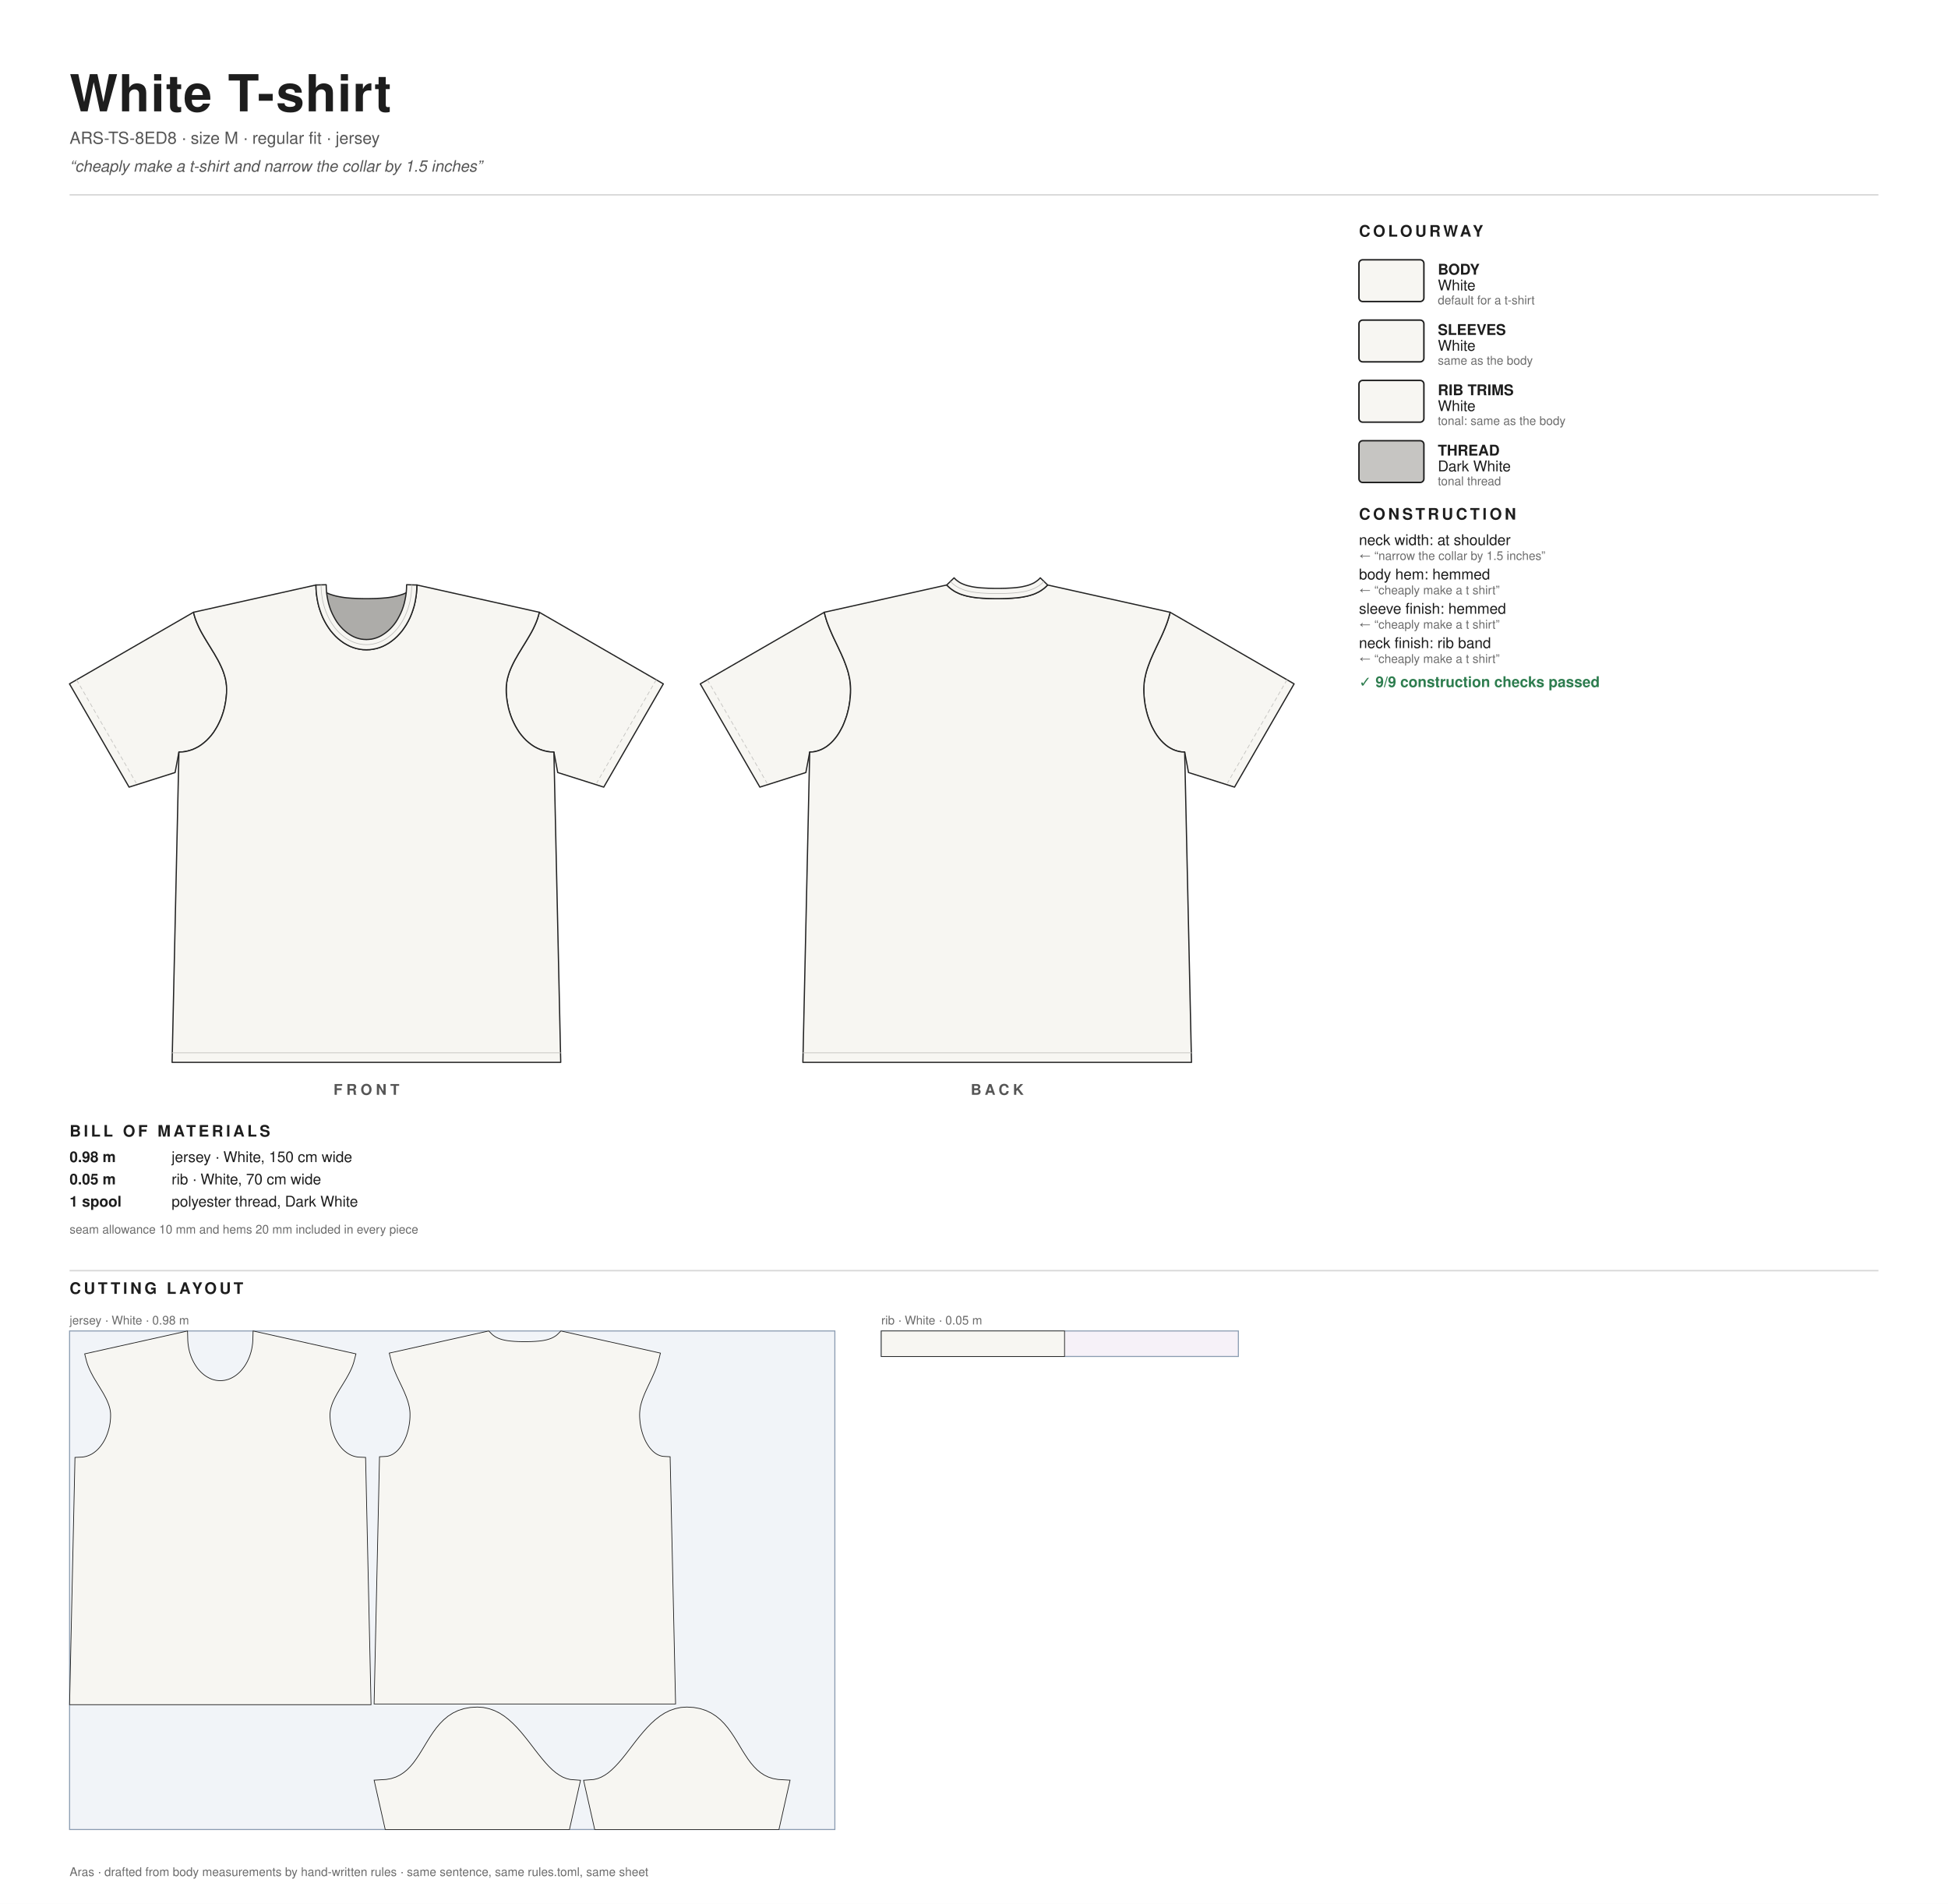
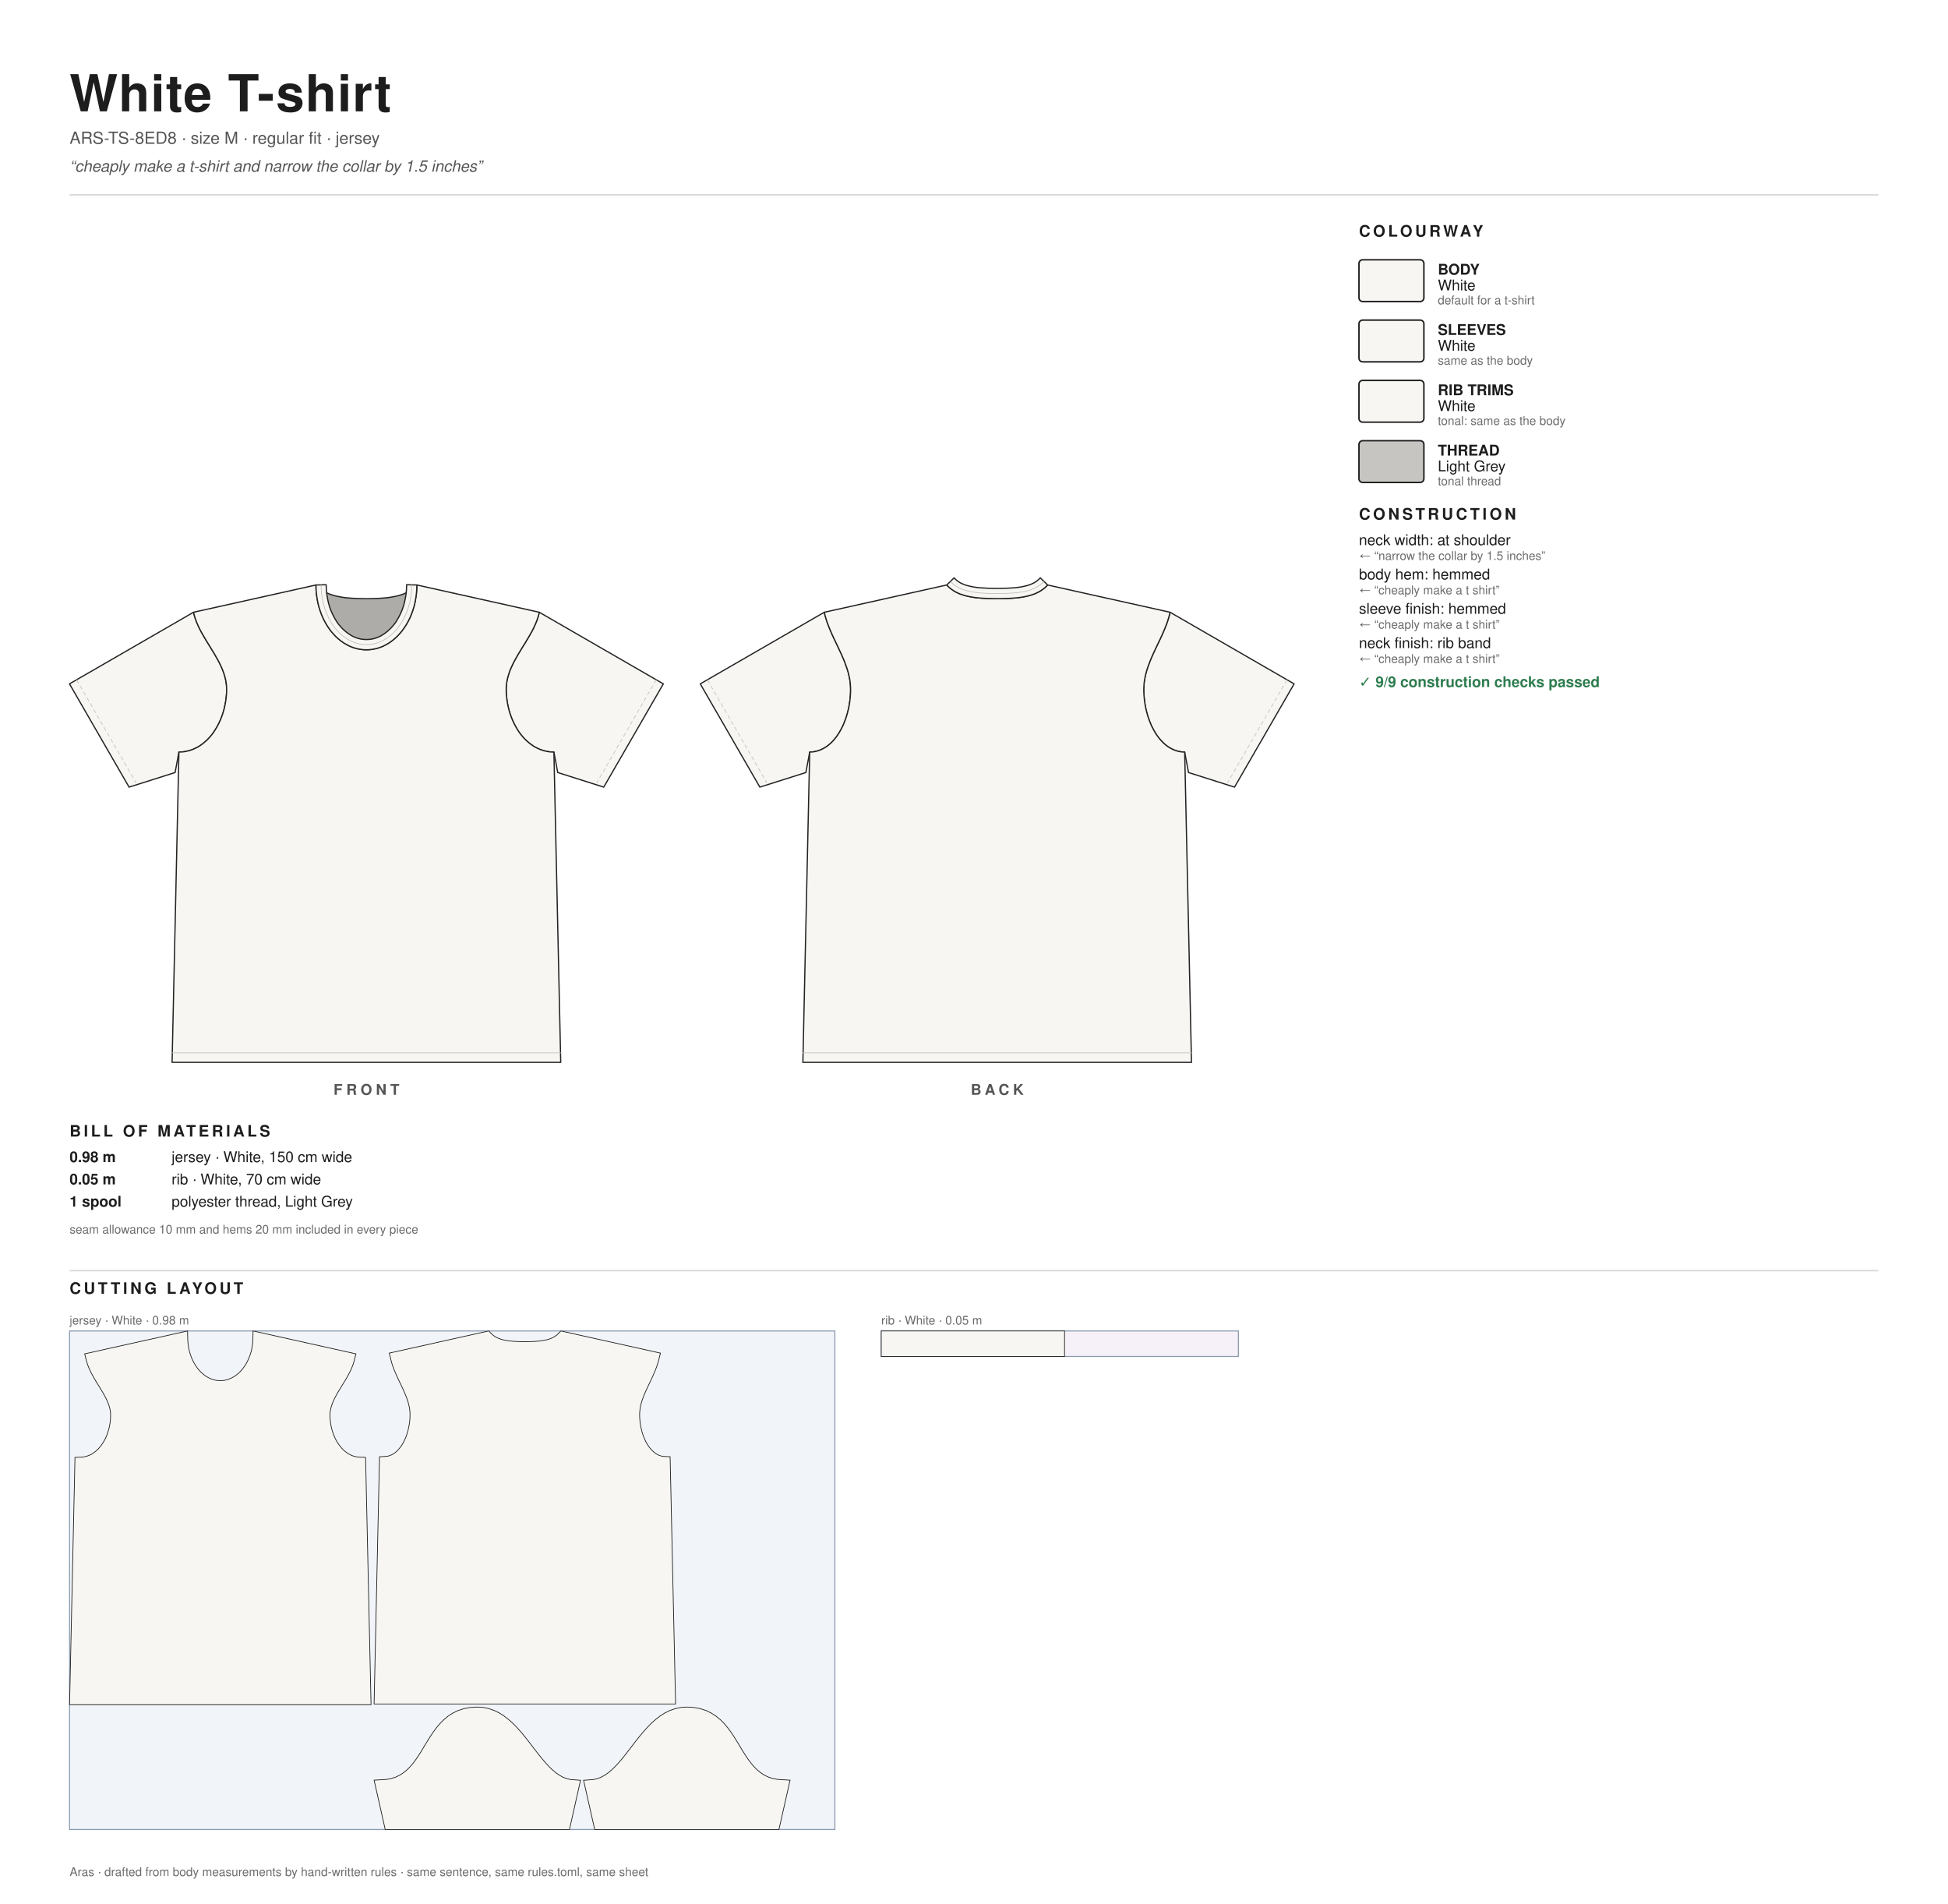
<svg xmlns="http://www.w3.org/2000/svg" width="420.0mm" height="410.4mm" viewBox="0 0 420.0 410.4">
  <style>
  text { font-family: Helvetica, Arial, sans-serif; fill: #1d1d1d; }
  .title { font-size: 11px; font-weight: bold; letter-spacing: 0.2px; }
  .sub { font-size: 3.6px; fill: #555; }
  .quote { font-size: 3.4px; fill: #555; font-style: italic; }
  .h { font-size: 3.4px; font-weight: bold; letter-spacing: 0.6px; fill: #1d1d1d; }
  .b { font-size: 3.2px; }
  .bb { font-size: 3.2px; font-weight: bold; }
  .s { font-size: 2.6px; fill: #6b6b6b; }
  .ok { font-size: 3.2px; fill: #2e7d4f; font-weight: bold; }
  .warn { font-size: 3.0px; fill: #a15c00; }
  .cap { font-size: 3.2px; font-weight: bold; text-anchor: middle; letter-spacing: 0.8px; fill: #555; }
  .rule { stroke: #d6d6d6; stroke-width: 0.3; }
  .sw { stroke: #1d1d1d; stroke-width: 0.8; }
  .fl { stroke: #232323; stroke-width: 1.8; stroke-linejoin: round; }
  .fs { fill: none; stroke-width: 1.1; stroke-dasharray: 6 4; }
  .rb { fill: none; stroke-width: 0.9; }
  .ds { fill: none; stroke-width: 6; stroke-linecap: round; }
  .fabric { fill: #f1f4f8; stroke: #8a9bb0; stroke-width: 2; }
  .rib { fill: #f6f1f8; }
  .cut { fill: #fffdf7; stroke: #1d1d1d; stroke-width: 1.4; }
  .stitch { display: none; }
  .mark, .dash, .centre, .fold, .grain, .label, .lbg { display: none; }
  .sheet .sub { display: none; }
</style>
  <defs>
</defs>
  <rect x="0" y="0" width="420.0" height="410.4" fill="#ffffff" />
  <text class="title" x="15.0" y="24.0">White T-shirt</text>
  <text class="sub" x="15.0" y="31.0">ARS-TS-8ED8   ·   size M   ·   regular fit   ·   jersey</text>
  <text class="quote" x="15.0" y="37.0">“cheaply make a t-shirt and narrow the collar by 1.5 inches”</text>
  <path class="rule" d="M15.0 42.0 L405.0 42.0" />
  <g transform="translate(79.0 126.1) scale(0.147)">
    <path class="fl" fill="#adaca9" d="M-74.0 0.0 L-72.1 1.9 L-70.1 3.8 L-68.0 5.5 L-65.9 7.0 L-63.7 8.5 L-61.4 9.9 L-58.9 11.1 L-56.4 12.3 L-53.8 13.4 L-51.1 14.3 L-48.2 15.2 L-45.3 16.0 L-42.2 16.7 L-39.1 17.3 L-35.7 17.9 L-32.3 18.4 L-28.8 18.8 L-25.1 19.1 L-21.3 19.4 L-17.3 19.6 L-13.2 19.8 L-8.9 19.9 L-4.5 20.0 L0.0 20.0 L0.0 20.0 L4.5 20.0 L8.9 19.9 L13.2 19.8 L17.3 19.6 L21.3 19.4 L25.1 19.1 L28.8 18.8 L32.3 18.4 L35.7 17.9 L39.1 17.3 L42.2 16.7 L45.3 16.0 L48.2 15.2 L51.1 14.3 L53.8 13.4 L56.4 12.3 L58.9 11.1 L61.4 9.9 L63.7 8.5 L65.9 7.0 L68.0 5.5 L70.1 3.8 L72.1 1.9 L74.0 0.0 L74.0 0.0 L73.8 6.5 L73.3 12.9 L72.4 19.1 L71.3 25.3 L69.9 31.2 L68.1 37.0 L66.1 42.6 L63.9 47.9 L61.3 53.1 L58.5 58.1 L55.5 62.7 L52.3 67.2 L48.8 71.3 L45.2 75.2 L41.3 78.8 L37.3 82.0 L33.1 85.0 L28.8 87.5 L24.3 89.8 L19.7 91.6 L14.9 93.1 L10.0 94.1 L5.1 94.8 L0.0 95.0 L0.0 95.0 L-5.1 94.8 L-10.0 94.1 L-14.9 93.1 L-19.7 91.6 L-24.3 89.8 L-28.8 87.5 L-33.1 85.0 L-37.3 82.0 L-41.3 78.8 L-45.2 75.2 L-48.8 71.3 L-52.3 67.2 L-55.5 62.7 L-58.5 58.1 L-61.3 53.1 L-63.9 47.9 L-66.1 42.6 L-68.1 37.0 L-69.9 31.2 L-71.3 25.3 L-72.4 19.1 L-73.3 12.9 L-73.8 6.5 L-74.0 0.0 Z" />
    <path class="fl" fill="#f7f6f2" d="M253.6 40.0 L435.5 145.0 L348.1 296.4 L280.6 275.0 L275.0 245.0 L269.8 244.8 L264.8 244.1 L259.9 242.9 L255.2 241.4 L250.7 239.4 L246.3 237.1 L242.2 234.4 L238.2 231.3 L234.4 228.0 L230.8 224.3 L227.4 220.4 L224.2 216.2 L221.3 211.7 L218.6 207.1 L216.1 202.2 L213.8 197.2 L211.8 192.0 L210.0 186.6 L208.5 181.2 L207.3 175.6 L206.3 170.0 L205.6 164.3 L205.1 158.5 L205.0 152.8 L205.2 147.7 L205.8 142.7 L206.7 137.8 L208.0 133.0 L209.5 128.2 L211.3 123.5 L213.4 118.8 L215.6 114.2 L218.0 109.6 L220.6 105.1 L223.2 100.5 L226.0 96.0 L228.7 91.5 L231.5 87.0 L234.3 82.4 L237.0 77.9 L239.7 73.3 L242.3 68.7 L244.7 64.1 L246.9 59.4 L249.0 54.6 L250.8 49.8 L252.3 45.0 L253.6 40.0 Z" />
    <path class="fs" stroke="#c6c5c2" d="M425.1 139.0 L337.7 290.4" />
    <path class="fl" fill="#f7f6f2" d="M-253.6 40.0 L-435.5 145.0 L-348.1 296.4 L-280.6 275.0 L-275.0 245.0 L-269.8 244.8 L-264.8 244.1 L-259.9 242.9 L-255.2 241.4 L-250.7 239.4 L-246.3 237.1 L-242.2 234.4 L-238.2 231.3 L-234.4 228.0 L-230.8 224.3 L-227.4 220.4 L-224.2 216.2 L-221.3 211.7 L-218.6 207.1 L-216.1 202.2 L-213.8 197.2 L-211.8 192.0 L-210.0 186.6 L-208.5 181.2 L-207.3 175.6 L-206.3 170.0 L-205.6 164.3 L-205.1 158.5 L-205.0 152.8 L-205.2 147.7 L-205.8 142.7 L-206.7 137.8 L-208.0 133.0 L-209.5 128.2 L-211.3 123.5 L-213.4 118.8 L-215.6 114.2 L-218.0 109.6 L-220.6 105.1 L-223.2 100.5 L-226.0 96.0 L-228.7 91.5 L-231.5 87.0 L-234.3 82.4 L-237.0 77.9 L-239.7 73.3 L-242.3 68.7 L-244.7 64.1 L-246.9 59.4 L-249.0 54.6 L-250.8 49.8 L-252.3 45.0 L-253.6 40.0 Z" />
    <path class="fs" stroke="#c6c5c2" d="M-425.1 139.0 L-337.7 290.4" />
    <path class="fl" fill="#f7f6f2" d="M0.0 95.0 L5.1 94.8 L10.0 94.1 L14.9 93.1 L19.7 91.6 L24.3 89.8 L28.8 87.5 L33.1 85.0 L37.3 82.0 L41.3 78.8 L45.2 75.2 L48.8 71.3 L52.3 67.2 L55.5 62.7 L58.5 58.1 L61.3 53.1 L63.9 47.9 L66.1 42.6 L68.1 37.0 L69.9 31.2 L71.3 25.3 L72.4 19.1 L73.3 12.9 L73.8 6.5 L74.0 0.0 L253.6 40.0 L252.3 45.0 L250.8 49.8 L249.0 54.6 L246.9 59.4 L244.7 64.1 L242.3 68.7 L239.7 73.3 L237.0 77.9 L234.3 82.4 L231.5 87.0 L228.7 91.5 L226.0 96.0 L223.2 100.5 L220.6 105.1 L218.0 109.6 L215.6 114.2 L213.4 118.8 L211.3 123.5 L209.5 128.2 L208.0 133.0 L206.7 137.8 L205.8 142.7 L205.2 147.7 L205.0 152.8 L205.1 158.5 L205.6 164.3 L206.3 170.0 L207.3 175.6 L208.5 181.2 L210.0 186.6 L211.8 192.0 L213.8 197.2 L216.1 202.2 L218.6 207.1 L221.3 211.7 L224.2 216.2 L227.4 220.4 L230.8 224.3 L234.4 228.0 L238.2 231.3 L242.2 234.4 L246.3 237.1 L250.7 239.4 L255.2 241.4 L259.9 242.9 L264.8 244.1 L269.8 244.8 L275.0 245.0 L285.0 700.0 L0.0 700.0 L-285.0 700.0 L-275.0 245.0 L-269.8 244.8 L-264.8 244.1 L-259.9 242.9 L-255.2 241.4 L-250.7 239.4 L-246.3 237.1 L-242.2 234.4 L-238.2 231.3 L-234.4 228.0 L-230.8 224.3 L-227.4 220.4 L-224.2 216.2 L-221.3 211.7 L-218.6 207.1 L-216.1 202.2 L-213.8 197.2 L-211.8 192.0 L-210.0 186.6 L-208.5 181.2 L-207.3 175.6 L-206.3 170.0 L-205.6 164.3 L-205.1 158.5 L-205.0 152.8 L-205.2 147.7 L-205.8 142.7 L-206.7 137.8 L-208.0 133.0 L-209.5 128.2 L-211.3 123.5 L-213.4 118.8 L-215.6 114.2 L-218.0 109.6 L-220.6 105.1 L-223.2 100.5 L-226.0 96.0 L-228.7 91.5 L-231.5 87.0 L-234.3 82.4 L-237.0 77.9 L-239.7 73.3 L-242.3 68.7 L-244.7 64.1 L-246.9 59.4 L-249.0 54.6 L-250.8 49.8 L-252.3 45.0 L-253.6 40.0 L-74.0 0.0 L-73.8 6.5 L-73.3 12.9 L-72.4 19.1 L-71.3 25.3 L-69.9 31.2 L-68.1 37.0 L-66.1 42.6 L-63.9 47.9 L-61.3 53.1 L-58.5 58.1 L-55.5 62.7 L-52.3 67.2 L-48.8 71.3 L-45.2 75.2 L-41.3 78.8 L-37.3 82.0 L-33.1 85.0 L-28.8 87.5 L-24.3 89.8 L-19.7 91.6 L-14.9 93.1 L-10.0 94.1 L-5.1 94.8 Z" />
    <path class="fs" stroke="#c6c5c2" d="M0.0 686.0 L-285.0 686.0 L285.0 686.0 L0.0 686.0" />
    <path class="fl" fill="#f7f6f2" d="M-74.0 0.0 L-73.8 6.5 L-73.3 12.9 L-72.4 19.1 L-71.3 25.3 L-69.9 31.2 L-68.1 37.0 L-66.1 42.6 L-63.9 47.9 L-61.3 53.1 L-58.5 58.1 L-55.5 62.7 L-52.3 67.2 L-48.8 71.3 L-45.2 75.2 L-41.3 78.8 L-37.3 82.0 L-33.1 85.0 L-28.8 87.5 L-24.3 89.8 L-19.7 91.6 L-14.9 93.1 L-10.0 94.1 L-5.1 94.8 L0.0 95.0 L0.0 95.0 L5.1 94.8 L10.0 94.1 L14.9 93.1 L19.7 91.6 L24.3 89.8 L28.8 87.5 L33.1 85.0 L37.3 82.0 L41.3 78.8 L45.2 75.2 L48.8 71.3 L52.3 67.2 L55.5 62.7 L58.5 58.1 L61.3 53.1 L63.9 47.9 L66.1 42.6 L68.1 37.0 L69.9 31.2 L71.3 25.3 L72.4 19.1 L73.3 12.9 L73.8 6.5 L74.0 0.0 L59.0 -0.4 L58.8 5.7 L58.4 11.3 L57.6 16.8 L56.6 22.1 L55.4 27.3 L53.9 32.3 L52.2 37.1 L50.2 41.7 L48.0 46.1 L45.7 50.3 L43.2 54.3 L40.5 58.0 L37.6 61.4 L34.6 64.6 L31.5 67.4 L28.3 70.0 L25.0 72.3 L21.6 74.4 L18.2 76.1 L14.7 77.5 L11.1 78.6 L7.5 79.4 L3.8 79.8 L-0.6 80.0 L0.6 80.0 L-3.8 79.8 L-7.5 79.4 L-11.1 78.6 L-14.7 77.5 L-18.2 76.1 L-21.6 74.4 L-25.0 72.3 L-28.3 70.0 L-31.5 67.4 L-34.6 64.6 L-37.6 61.4 L-40.5 58.0 L-43.2 54.3 L-45.7 50.3 L-48.0 46.1 L-50.2 41.7 L-52.2 37.1 L-53.9 32.3 L-55.4 27.3 L-56.6 22.1 L-57.6 16.8 L-58.4 11.3 L-58.8 5.7 L-59.0 -0.4 Z" />
    <path class="rb" stroke="#b9b9b6" d="M-66.5 -0.2 L-66.3 6.1 L-65.8 12.1 L-65.0 18.0 L-64.0 23.7 L-62.6 29.2 L-61.0 34.6 L-59.1 39.8 L-57.0 44.8 L-54.7 49.6 L-52.1 54.2 L-49.3 58.5 L-46.4 62.6 L-43.2 66.4 L-39.9 69.9 L-36.4 73.1 L-32.8 76.0 L-29.1 78.7 L-25.2 80.9 L-21.2 82.9 L-17.2 84.5 L-13.0 85.8 L-8.8 86.7 L-4.4 87.3 L0.3 87.5 L-0.3 87.5 L4.4 87.3 L8.8 86.7 L13.0 85.8 L17.2 84.5 L21.2 82.9 L25.2 80.9 L29.1 78.7 L32.8 76.0 L36.4 73.1 L39.9 69.9 L43.2 66.4 L46.4 62.6 L49.3 58.5 L52.1 54.2 L54.7 49.6 L57.0 44.8 L59.1 39.8 L61.0 34.6 L62.6 29.2 L64.0 23.7 L65.0 18.0 L65.8 12.1 L66.3 6.1 L66.5 -0.2" />
  </g>
  <text class="cap" x="79.0" y="236.0">FRONT</text>
  <g transform="translate(215.0 126.1) scale(0.147)">
    <path class="fl" fill="#f7f6f2" d="M253.6 40.0 L435.5 145.0 L348.1 296.4 L280.6 275.0 L275.0 245.0 L270.6 244.8 L266.3 244.1 L262.1 242.9 L258.1 241.4 L254.2 239.4 L250.4 237.1 L246.9 234.4 L243.4 231.3 L240.2 228.0 L237.1 224.3 L234.2 220.4 L231.5 216.2 L229.0 211.7 L226.6 207.1 L224.5 202.2 L222.6 197.2 L220.8 192.0 L219.3 186.6 L218.0 181.2 L216.9 175.6 L216.1 170.0 L215.5 164.3 L215.1 158.5 L215.0 152.8 L215.2 147.8 L215.6 142.9 L216.3 138.1 L217.3 133.3 L218.4 128.5 L219.8 123.8 L221.4 119.1 L223.1 114.5 L224.9 109.8 L226.9 105.2 L228.9 100.6 L231.1 96.0 L233.2 91.4 L235.4 86.8 L237.6 82.2 L239.8 77.6 L241.9 73.0 L243.9 68.4 L245.9 63.7 L247.7 59.1 L249.5 54.3 L251.0 49.6 L252.4 44.8 L253.6 40.0 Z" />
    <path class="fs" stroke="#c6c5c2" d="M425.1 139.0 L337.7 290.4" />
    <path class="fl" fill="#f7f6f2" d="M-253.6 40.0 L-435.5 145.0 L-348.1 296.4 L-280.6 275.0 L-275.0 245.0 L-270.6 244.8 L-266.3 244.1 L-262.1 242.9 L-258.1 241.4 L-254.2 239.4 L-250.4 237.1 L-246.9 234.4 L-243.4 231.3 L-240.2 228.0 L-237.1 224.3 L-234.2 220.4 L-231.5 216.2 L-229.0 211.7 L-226.6 207.1 L-224.5 202.2 L-222.6 197.2 L-220.8 192.0 L-219.3 186.6 L-218.0 181.2 L-216.9 175.6 L-216.1 170.0 L-215.5 164.3 L-215.1 158.5 L-215.0 152.8 L-215.2 147.8 L-215.6 142.9 L-216.3 138.1 L-217.3 133.3 L-218.4 128.5 L-219.8 123.8 L-221.4 119.1 L-223.1 114.5 L-224.9 109.8 L-226.9 105.2 L-228.9 100.6 L-231.1 96.0 L-233.2 91.4 L-235.4 86.8 L-237.6 82.2 L-239.8 77.6 L-241.9 73.0 L-243.9 68.4 L-245.9 63.7 L-247.7 59.1 L-249.5 54.3 L-251.0 49.6 L-252.4 44.8 L-253.6 40.0 Z" />
    <path class="fs" stroke="#c6c5c2" d="M-425.1 139.0 L-337.7 290.4" />
    <path class="fl" fill="#f7f6f2" d="M0.0 20.0 L4.5 20.0 L8.9 19.9 L13.2 19.8 L17.3 19.6 L21.3 19.4 L25.1 19.1 L28.8 18.8 L32.3 18.4 L35.7 17.9 L39.1 17.3 L42.2 16.7 L45.3 16.0 L48.2 15.2 L51.1 14.3 L53.8 13.4 L56.4 12.3 L58.9 11.1 L61.4 9.9 L63.7 8.5 L65.9 7.0 L68.0 5.5 L70.1 3.8 L72.1 1.9 L74.0 0.0 L253.6 40.0 L252.4 44.8 L251.0 49.6 L249.5 54.3 L247.7 59.1 L245.9 63.7 L243.9 68.4 L241.9 73.0 L239.8 77.6 L237.6 82.2 L235.4 86.8 L233.2 91.4 L231.1 96.0 L228.9 100.6 L226.9 105.2 L224.9 109.8 L223.1 114.5 L221.4 119.1 L219.8 123.8 L218.4 128.5 L217.3 133.3 L216.3 138.1 L215.6 142.9 L215.2 147.8 L215.0 152.8 L215.1 158.5 L215.5 164.3 L216.1 170.0 L216.9 175.6 L218.0 181.2 L219.3 186.6 L220.8 192.0 L222.6 197.2 L224.5 202.2 L226.6 207.1 L229.0 211.7 L231.5 216.2 L234.2 220.4 L237.1 224.3 L240.2 228.0 L243.4 231.3 L246.9 234.4 L250.4 237.1 L254.2 239.4 L258.1 241.4 L262.1 242.9 L266.3 244.1 L270.6 244.8 L275.0 245.0 L285.0 700.0 L0.0 700.0 L-285.0 700.0 L-275.0 245.0 L-270.6 244.8 L-266.3 244.1 L-262.1 242.9 L-258.1 241.4 L-254.2 239.4 L-250.4 237.1 L-246.9 234.4 L-243.4 231.3 L-240.2 228.0 L-237.1 224.3 L-234.2 220.4 L-231.5 216.2 L-229.0 211.7 L-226.6 207.1 L-224.5 202.2 L-222.6 197.2 L-220.8 192.0 L-219.3 186.6 L-218.0 181.2 L-216.9 175.6 L-216.1 170.0 L-215.5 164.3 L-215.1 158.5 L-215.0 152.8 L-215.2 147.8 L-215.6 142.9 L-216.3 138.1 L-217.3 133.3 L-218.4 128.5 L-219.8 123.8 L-221.4 119.1 L-223.1 114.5 L-224.9 109.8 L-226.9 105.2 L-228.9 100.6 L-231.1 96.0 L-233.2 91.4 L-235.4 86.8 L-237.6 82.2 L-239.8 77.6 L-241.9 73.0 L-243.9 68.4 L-245.9 63.7 L-247.7 59.1 L-249.5 54.3 L-251.0 49.6 L-252.4 44.8 L-253.6 40.0 L-74.0 0.0 L-72.1 1.9 L-70.1 3.8 L-68.0 5.5 L-65.9 7.0 L-63.7 8.5 L-61.4 9.9 L-58.9 11.1 L-56.4 12.3 L-53.8 13.4 L-51.1 14.3 L-48.2 15.2 L-45.3 16.0 L-42.2 16.7 L-39.1 17.3 L-35.7 17.9 L-32.3 18.4 L-28.8 18.8 L-25.1 19.1 L-21.3 19.4 L-17.3 19.6 L-13.2 19.8 L-8.9 19.9 L-4.5 20.0 Z" />
    <path class="fs" stroke="#c6c5c2" d="M0.0 686.0 L-285.0 686.0 L285.0 686.0 L0.0 686.0" />
    <path class="fl" fill="#f7f6f2" d="M-74.0 0.0 L-72.1 1.9 L-70.1 3.8 L-68.0 5.5 L-65.9 7.0 L-63.7 8.5 L-61.4 9.9 L-58.9 11.1 L-56.4 12.3 L-53.8 13.4 L-51.1 14.3 L-48.2 15.2 L-45.3 16.0 L-42.2 16.7 L-39.1 17.3 L-35.7 17.9 L-32.3 18.4 L-28.8 18.8 L-25.1 19.1 L-21.3 19.4 L-17.3 19.6 L-13.2 19.8 L-8.9 19.9 L-4.5 20.0 L0.0 20.0 L0.0 20.0 L4.5 20.0 L8.9 19.9 L13.2 19.8 L17.3 19.6 L21.3 19.4 L25.1 19.1 L28.8 18.8 L32.3 18.4 L35.7 17.9 L39.1 17.3 L42.2 16.7 L45.3 16.0 L48.2 15.2 L51.1 14.3 L53.8 13.4 L56.4 12.3 L58.9 11.1 L61.4 9.9 L63.7 8.5 L65.9 7.0 L68.0 5.5 L70.1 3.8 L72.1 1.9 L74.0 0.0 L63.2 -10.5 L61.6 -8.8 L60.2 -7.5 L58.8 -6.4 L57.3 -5.3 L55.7 -4.2 L54.1 -3.2 L52.3 -2.3 L50.5 -1.5 L48.5 -0.7 L46.3 0.1 L44.1 0.8 L41.7 1.4 L39.1 2.0 L36.4 2.6 L33.5 3.1 L30.4 3.5 L27.2 3.9 L23.8 4.2 L20.3 4.4 L16.6 4.6 L12.7 4.8 L8.6 4.9 L4.4 5.0 L-0.1 5.0 L0.1 5.0 L-4.4 5.0 L-8.6 4.9 L-12.7 4.8 L-16.6 4.6 L-20.3 4.4 L-23.8 4.2 L-27.2 3.9 L-30.4 3.5 L-33.5 3.1 L-36.4 2.6 L-39.1 2.0 L-41.7 1.4 L-44.1 0.8 L-46.3 0.1 L-48.5 -0.7 L-50.5 -1.5 L-52.3 -2.3 L-54.1 -3.2 L-55.7 -4.2 L-57.3 -5.3 L-58.8 -6.4 L-60.2 -7.5 L-61.6 -8.8 L-63.2 -10.5 Z" />
    <path class="rb" stroke="#b9b9b6" d="M-68.6 -5.2 L-66.8 -3.4 L-65.2 -1.9 L-63.4 -0.5 L-61.6 0.9 L-59.7 2.1 L-57.7 3.3 L-55.6 4.4 L-53.4 5.4 L-51.1 6.3 L-48.7 7.2 L-46.2 8.0 L-43.5 8.7 L-40.7 9.4 L-37.7 10.0 L-34.6 10.5 L-31.4 10.9 L-28.0 11.3 L-24.5 11.7 L-20.8 11.9 L-16.9 12.1 L-12.9 12.3 L-8.8 12.4 L-4.5 12.5 L0.0 12.5 L0.0 12.5 L4.5 12.5 L8.8 12.4 L12.9 12.3 L16.9 12.1 L20.8 11.9 L24.5 11.7 L28.0 11.3 L31.4 10.9 L34.6 10.5 L37.7 10.0 L40.7 9.4 L43.5 8.7 L46.2 8.0 L48.7 7.2 L51.1 6.3 L53.4 5.4 L55.6 4.4 L57.7 3.3 L59.7 2.1 L61.6 0.9 L63.4 -0.5 L65.2 -1.9 L66.8 -3.4 L68.6 -5.2" />
  </g>
  <text class="cap" x="215.0" y="236.0">BACK</text>
  <text class="h" x="293.0" y="51.0">COLOURWAY</text>
  <g transform="translate(293.0 56.0) scale(0.4)">
    <rect class="sw" x="0" y="0" width="35.0" height="22.5" rx="2" fill="#f7f6f2" />
  </g>
  <text class="bb" x="310.0" y="59.2">BODY</text>
  <text class="b" x="310.0" y="62.6">White</text>
  <text class="s" x="310.0" y="65.6">default for a t-shirt</text>
  <g transform="translate(293.0 69.0) scale(0.4)">
    <rect class="sw" x="0" y="0" width="35.0" height="22.5" rx="2" fill="#f7f6f2" />
  </g>
  <text class="bb" x="310.0" y="72.2">SLEEVES</text>
  <text class="b" x="310.0" y="75.6">White</text>
  <text class="s" x="310.0" y="78.6">same as the body</text>
  <g transform="translate(293.0 82.0) scale(0.4)">
    <rect class="sw" x="0" y="0" width="35.0" height="22.5" rx="2" fill="#f7f6f2" />
  </g>
  <text class="bb" x="310.0" y="85.2">RIB TRIMS</text>
  <text class="b" x="310.0" y="88.6">White</text>
  <text class="s" x="310.0" y="91.6">tonal: same as the body</text>
  <g transform="translate(293.0 95.0) scale(0.4)">
    <rect class="sw" x="0" y="0" width="35.0" height="22.5" rx="2" fill="#c6c5c2" />
  </g>
  <text class="bb" x="310.0" y="98.2">THREAD</text>
-   <text class="b" x="310.0" y="101.6">Dark White</text>
+   <text class="b" x="310.0" y="101.6">Light Grey</text>
  <text class="s" x="310.0" y="104.6">tonal thread</text>
  <text class="h" x="293.0" y="112.0">CONSTRUCTION</text>
  <text class="b" x="293.0" y="117.5">neck width: at shoulder</text>
  <text class="s" x="293.0" y="120.7">← “narrow the collar by 1.5 inches”</text>
  <text class="b" x="293.0" y="124.9">body hem: hemmed</text>
  <text class="s" x="293.0" y="128.1">← “cheaply make a t shirt”</text>
  <text class="b" x="293.0" y="132.3">sleeve finish: hemmed</text>
  <text class="s" x="293.0" y="135.5">← “cheaply make a t shirt”</text>
  <text class="b" x="293.0" y="139.7">neck finish: rib band</text>
  <text class="s" x="293.0" y="142.9">← “cheaply make a t shirt”</text>
  <text class="ok" x="293.0" y="148.1">✓ 9/9 construction checks passed</text>
  <text class="h" x="15.0" y="245.0">BILL OF MATERIALS</text>
  <text class="bb" x="15.0" y="250.5">0.98 m</text>
  <text class="b" x="37.0" y="250.5">jersey · White, 150 cm wide</text>
  <text class="bb" x="15.0" y="255.3">0.05 m</text>
  <text class="b" x="37.0" y="255.3">rib · White, 70 cm wide</text>
  <text class="bb" x="15.0" y="260.1">1 spool</text>
-   <text class="b" x="37.0" y="260.1">polyester thread, Dark White</text>
+   <text class="b" x="37.0" y="260.1">polyester thread, Light Grey</text>
  <text class="s" x="15.0" y="265.9">seam allowance 10 mm and hems 20 mm included in every piece</text>
  <path class="rule" d="M15.0 273.9 L405.0 273.9" />
  <text class="h" x="15.0" y="278.9">CUTTING LAYOUT</text>
  <g class="sheet" transform="translate(15.0 286.9) scale(0.11)">
    <rect class="fabric" x="0.0" y="0.0" width="1500.0" height="977.0" />
    <g>
      <path class="cut" style="fill:#f7f6f2" d="M892.3 21.0 L896.8 21.0 L901.1 20.9 L905.2 20.8 L909.1 20.6 L912.9 20.4 L916.6 20.1 L920.1 19.8 L923.4 19.4 L926.6 19.0 L929.6 18.5 L932.5 17.9 L935.2 17.3 L937.8 16.6 L940.2 15.8 L942.6 15.0 L944.8 14.1 L946.9 13.1 L948.8 12.1 L950.7 11.0 L952.5 9.8 L954.2 8.6 L955.8 7.2 L957.4 5.7 L963.0 0.0 L1158.1 43.4 L1154.4 58.4 L1152.9 63.5 L1151.2 68.6 L1149.4 73.6 L1147.5 78.5 L1145.4 83.3 L1143.3 88.1 L1141.2 92.8 L1139.0 97.5 L1136.8 102.1 L1134.6 106.7 L1132.5 111.2 L1130.4 115.7 L1128.4 120.2 L1126.5 124.6 L1124.8 129.0 L1123.1 133.4 L1121.7 137.8 L1120.4 142.1 L1119.3 146.5 L1118.5 150.8 L1117.9 155.1 L1117.5 159.4 L1117.3 163.8 L1117.4 169.1 L1117.8 174.4 L1118.3 179.7 L1119.1 184.9 L1120.1 190.0 L1121.3 195.1 L1122.7 200.0 L1124.3 204.8 L1126.1 209.4 L1128.0 213.8 L1130.1 218.0 L1132.4 221.9 L1134.8 225.7 L1137.3 229.1 L1140.0 232.2 L1142.7 235.1 L1145.5 237.6 L1148.4 239.8 L1151.4 241.7 L1154.4 243.2 L1157.5 244.4 L1160.7 245.3 L1164.0 245.8 L1177.1 246.5 L1187.8 731.0 L892.3 731.0 L596.9 731.0 L607.5 246.5 L620.7 245.8 L623.9 245.3 L627.1 244.4 L630.2 243.2 L633.2 241.7 L636.2 239.8 L639.1 237.6 L642.0 235.1 L644.7 232.2 L647.3 229.1 L649.9 225.7 L652.3 221.9 L654.5 218.0 L656.6 213.8 L658.6 209.4 L660.4 204.8 L661.9 200.0 L663.3 195.1 L664.5 190.0 L665.5 184.9 L666.3 179.7 L666.9 174.4 L667.2 169.1 L667.3 163.8 L667.2 159.4 L666.8 155.1 L666.2 150.8 L665.3 146.5 L664.2 142.1 L663.0 137.8 L661.5 133.4 L659.9 129.0 L658.1 124.6 L656.3 120.2 L654.3 115.7 L652.2 111.2 L650.1 106.7 L647.9 102.1 L645.7 97.5 L643.5 92.8 L641.3 88.1 L639.2 83.3 L637.2 78.5 L635.2 73.6 L633.4 68.6 L631.7 63.5 L630.3 58.4 L626.6 43.4 L821.6 0.0 L827.2 5.7 L828.8 7.2 L830.5 8.6 L832.2 9.8 L833.9 11.0 L835.8 12.1 L837.8 13.1 L839.9 14.1 L842.1 15.0 L844.4 15.8 L846.9 16.6 L849.5 17.3 L852.2 17.9 L855.1 18.5 L858.1 19.0 L861.3 19.4 L864.6 19.8 L868.1 20.1 L871.7 20.4 L875.5 20.6 L879.5 20.8 L883.6 20.9 L887.9 21.0 Z" />
      <path class="stitch" d="M892.3 31.0 L896.9 31.0 L901.3 30.9 L905.5 30.8 L909.6 30.6 L913.6 30.4 L917.4 30.1 L921.1 29.8 L924.6 29.3 L928.1 28.9 L931.4 28.3 L934.6 27.7 L937.6 27.0 L940.6 26.2 L943.4 25.3 L946.1 24.3 L948.7 23.3 L951.3 22.1 L953.7 20.8 L956.0 19.5 L958.2 18.0 L960.4 16.4 L962.4 14.7 L964.4 12.9 L966.3 11.0 L1145.9 51.0 L1144.7 55.8 L1143.4 60.6 L1141.8 65.3 L1140.1 70.0 L1138.2 74.7 L1136.3 79.4 L1134.2 84.0 L1132.1 88.6 L1129.9 93.2 L1127.7 97.8 L1125.6 102.4 L1123.4 107.0 L1121.3 111.6 L1119.2 116.2 L1117.3 120.8 L1115.4 125.5 L1113.7 130.1 L1112.1 134.8 L1110.8 139.5 L1109.6 144.3 L1108.6 149.1 L1107.9 153.9 L1107.5 158.8 L1107.3 163.7 L1107.5 169.5 L1107.8 175.2 L1108.4 180.9 L1109.3 186.6 L1110.3 192.1 L1111.6 197.6 L1113.2 202.9 L1114.9 208.1 L1116.8 213.2 L1119.0 218.0 L1121.3 222.7 L1123.8 227.1 L1126.5 231.3 L1129.4 235.3 L1132.5 238.9 L1135.8 242.3 L1139.2 245.3 L1142.8 248.0 L1146.5 250.4 L1150.4 252.3 L1154.4 253.9 L1158.6 255.0 L1162.9 255.7 L1167.3 256.0 L1177.3 711.0 L892.3 711.0 L607.3 711.0 L617.3 256.0 L621.8 255.7 L626.1 255.0 L630.2 253.9 L634.3 252.3 L638.2 250.4 L641.9 248.0 L645.5 245.3 L648.9 242.3 L652.1 238.9 L655.2 235.3 L658.1 231.3 L660.8 227.1 L663.4 222.7 L665.7 218.0 L667.8 213.2 L669.8 208.1 L671.5 202.9 L673.0 197.6 L674.3 192.1 L675.4 186.6 L676.2 180.9 L676.8 175.2 L677.2 169.5 L677.3 163.7 L677.2 158.8 L676.7 153.9 L676.0 149.1 L675.1 144.3 L673.9 139.5 L672.5 134.8 L671.0 130.1 L669.2 125.5 L667.4 120.8 L665.4 116.2 L663.4 111.6 L661.3 107.0 L659.1 102.4 L656.9 97.8 L654.7 93.2 L652.6 88.6 L650.5 84.0 L648.4 79.4 L646.4 74.7 L644.6 70.0 L642.9 65.3 L641.3 60.6 L639.9 55.8 L638.7 51.0 L818.4 11.0 L820.3 12.9 L822.2 14.7 L824.3 16.4 L826.4 18.0 L828.6 19.5 L831.0 20.8 L833.4 22.1 L835.9 23.3 L838.5 24.3 L841.2 25.3 L844.1 26.2 L847.0 27.0 L850.1 27.7 L853.3 28.3 L856.6 28.9 L860.0 29.3 L863.6 29.8 L867.3 30.1 L871.1 30.4 L875.0 30.6 L879.1 30.8 L883.4 30.9 L887.8 31.0 Z" />
      <path class="mark" d="M1107.4 162.2 L1117.4 162.5" />
      <path class="mark" d="M1107.3 165.2 L1117.3 165.5" />
      <path class="mark" d="M677.3 162.2 L667.3 162.5" />
      <path class="mark" d="M677.4 165.2 L667.4 165.5" />
      <path class="centre" d="M892.3 711.0 L892.3 31.0" />
      <path class="grain" d="M744.6 109.6 L744.6 621.3 M742.6 113.6 L744.6 109.6 L746.6 113.6 M742.6 617.3 L744.6 621.3 L746.6 617.3" />
      <rect class="lbg" x="851.6" y="356.5" width="81.4" height="25" rx="2" />
      <text class="label" x="892.3" y="365.5">BACK</text>
      <text class="sub" x="892.3" y="372.5">Cut 1 (unfolded) · jersey</text>
      <text class="sub" x="892.3" y="378.5">size M · block/t-shirt</text>
    </g>
    <g>
      <path class="cut" style="fill:#f7f6f2" d="M295.4 97.4 L299.6 97.2 L303.8 96.7 L307.8 95.8 L311.8 94.6 L315.7 93.0 L319.5 91.1 L323.2 88.9 L326.8 86.4 L330.2 83.6 L333.6 80.5 L336.8 77.1 L339.8 73.4 L342.7 69.5 L345.4 65.3 L347.9 60.9 L350.2 56.2 L352.3 51.3 L354.1 46.2 L355.7 41.0 L357.0 35.6 L358.0 30.0 L358.8 24.2 L359.2 18.4 L359.7 0.0 L561.3 44.9 L557.4 60.1 L555.7 65.5 L553.7 70.8 L551.5 75.9 L549.1 80.9 L546.5 85.8 L543.8 90.7 L541.1 95.4 L538.3 100.0 L535.5 104.6 L532.7 109.1 L529.9 113.6 L527.3 118.0 L524.7 122.4 L522.3 126.8 L520.0 131.1 L517.9 135.4 L516.0 139.7 L514.4 143.9 L513.0 148.2 L511.9 152.4 L511.1 156.6 L510.6 160.9 L510.4 165.2 L510.6 170.4 L511.0 175.7 L511.6 180.9 L512.5 186.0 L513.7 191.1 L515.0 196.1 L516.7 201.0 L518.5 205.7 L520.5 210.3 L522.8 214.7 L525.2 218.8 L527.9 222.8 L530.7 226.5 L533.6 229.9 L536.7 233.1 L540.0 236.0 L543.4 238.6 L546.9 240.9 L550.5 242.8 L554.2 244.4 L558.1 245.7 L562.1 246.6 L566.2 247.2 L580.2 247.8 L590.9 732.4 L295.4 732.4 L0.0 732.4 L10.6 247.8 L24.7 247.2 L28.8 246.6 L32.8 245.7 L36.6 244.4 L40.4 242.8 L44.0 240.9 L47.5 238.6 L50.9 236.0 L54.2 233.1 L57.3 229.9 L60.2 226.5 L63.0 222.8 L65.7 218.8 L68.1 214.7 L70.4 210.3 L72.4 205.7 L74.2 201.0 L75.8 196.1 L77.2 191.1 L78.4 186.0 L79.3 180.9 L79.9 175.7 L80.3 170.4 L80.4 165.2 L80.3 160.9 L79.8 156.6 L79.0 152.4 L77.9 148.2 L76.5 143.9 L74.8 139.7 L73.0 135.4 L70.9 131.1 L68.6 126.8 L66.2 122.4 L63.6 118.0 L60.9 113.6 L58.2 109.1 L55.4 104.6 L52.6 100.0 L49.8 95.4 L47.0 90.7 L44.4 85.8 L41.8 80.9 L39.4 75.9 L37.2 70.8 L35.2 65.5 L33.5 60.1 L29.6 44.9 L231.2 0.0 L231.7 18.4 L232.1 24.2 L232.9 30.0 L233.9 35.6 L235.2 41.0 L236.8 46.2 L238.6 51.3 L240.7 56.2 L243.0 60.9 L245.5 65.3 L248.2 69.5 L251.0 73.4 L254.1 77.1 L257.3 80.5 L260.7 83.6 L264.1 86.4 L267.7 88.9 L271.4 91.1 L275.2 93.0 L279.1 94.6 L283.1 95.8 L287.1 96.7 L291.2 97.2 Z" />
      <path class="stitch" d="M295.4 107.4 L300.5 107.2 L305.5 106.5 L310.3 105.5 L315.1 104.0 L319.7 102.2 L324.2 99.9 L328.6 97.4 L332.8 94.4 L336.8 91.2 L340.6 87.6 L344.3 83.7 L347.7 79.6 L351.0 75.1 L354.0 70.5 L356.8 65.5 L359.3 60.3 L361.6 55.0 L363.6 49.4 L365.3 43.6 L366.8 37.7 L367.9 31.5 L368.7 25.3 L369.2 18.9 L369.4 12.4 L549.0 52.4 L547.8 57.4 L546.2 62.2 L544.4 67.0 L542.4 71.8 L540.1 76.5 L537.7 81.1 L535.1 85.7 L532.5 90.3 L529.8 94.8 L527.0 99.4 L524.2 103.9 L521.4 108.4 L518.7 112.9 L516.0 117.5 L513.5 122.0 L511.1 126.6 L508.8 131.2 L506.8 135.9 L505.0 140.6 L503.4 145.4 L502.2 150.2 L501.2 155.1 L500.6 160.1 L500.4 165.1 L500.6 170.9 L501.0 176.7 L501.7 182.4 L502.7 188.0 L504.0 193.6 L505.5 199.0 L507.2 204.4 L509.3 209.6 L511.5 214.6 L514.0 219.5 L516.7 224.1 L519.7 228.6 L522.9 232.8 L526.2 236.7 L529.8 240.4 L533.6 243.7 L537.6 246.8 L541.8 249.5 L546.1 251.8 L550.7 253.8 L555.4 255.3 L560.2 256.5 L565.3 257.2 L570.4 257.4 L580.4 712.4 L295.4 712.4 L10.4 712.4 L20.4 257.4 L25.6 257.2 L30.6 256.5 L35.5 255.3 L40.2 253.8 L44.7 251.8 L49.1 249.5 L53.3 246.8 L57.3 243.7 L61.0 240.4 L64.6 236.7 L68.0 232.8 L71.2 228.6 L74.1 224.1 L76.9 219.5 L79.4 214.6 L81.6 209.6 L83.6 204.4 L85.4 199.0 L86.9 193.6 L88.2 188.0 L89.2 182.4 L89.9 176.7 L90.3 170.9 L90.4 165.1 L90.2 160.1 L89.7 155.1 L88.7 150.2 L87.5 145.4 L85.9 140.6 L84.1 135.9 L82.1 131.2 L79.8 126.6 L77.4 122.0 L74.9 117.5 L72.2 112.9 L69.5 108.4 L66.7 103.9 L63.9 99.4 L61.1 94.8 L58.4 90.3 L55.7 85.7 L53.2 81.1 L50.8 76.5 L48.5 71.8 L46.5 67.0 L44.7 62.2 L43.1 57.4 L41.8 52.4 L221.5 12.4 L221.7 18.9 L222.2 25.3 L223.0 31.5 L224.1 37.7 L225.6 43.6 L227.3 49.4 L229.3 55.0 L231.6 60.3 L234.1 65.5 L236.9 70.5 L239.9 75.1 L243.2 79.6 L246.6 83.7 L250.3 87.6 L254.1 91.2 L258.1 94.4 L262.3 97.4 L266.7 99.9 L271.2 102.2 L275.8 104.0 L280.5 105.5 L285.4 106.5 L290.4 107.2 Z" />
      <path class="mark" d="M500.4 165.1 L510.4 164.9" />
      <path class="mark" d="M90.4 165.1 L80.4 164.9" />
      <path class="centre" d="M295.4 712.4 L295.4 107.4" />
      <path class="grain" d="M147.7 109.9 L147.7 622.5 M145.7 113.9 L147.7 109.9 L149.7 113.9 M145.7 618.5 L147.7 622.5 L149.7 618.5" />
      <rect class="lbg" x="254.7" y="357.2" width="81.4" height="25" rx="2" />
      <text class="label" x="295.4" y="366.2">FRONT</text>
      <text class="sub" x="295.4" y="373.2">Cut 1 (unfolded) · jersey</text>
      <text class="sub" x="295.4" y="379.2">size M · block/t-shirt</text>
    </g>
    <g>
      <path class="cut" style="fill:#f7f6f2" d="M596.9 880.3 L620.5 878.9 L630.5 877.1 L639.4 874.2 L647.4 870.3 L654.8 865.5 L661.6 859.9 L667.9 853.5 L673.9 846.4 L679.5 838.7 L685.0 830.5 L690.3 822.0 L695.7 813.1 L701.1 804.2 L706.7 795.2 L712.6 786.4 L718.9 777.8 L725.8 769.6 L733.4 761.9 L741.8 754.9 L751.2 748.8 L761.6 743.8 L773.1 740.1 L785.6 737.8 L799.3 737.0 L811.0 737.8 L822.2 740.2 L832.7 743.9 L842.7 748.8 L852.0 754.8 L860.7 761.6 L869.0 769.1 L876.9 777.1 L884.5 785.6 L891.7 794.3 L898.8 803.2 L905.7 812.2 L912.5 821.1 L919.3 829.8 L926.0 838.1 L932.7 846.0 L939.4 853.3 L946.2 859.9 L953.1 865.7 L960.0 870.5 L967.0 874.4 L974.2 877.2 L981.5 879.0 L1001.5 880.5 L979.8 977.0 L618.7 977.0 Z" />
      <path class="stitch" d="M609.2 889.6 L621.7 888.9 L632.9 886.8 L643.1 883.5 L652.3 879.0 L660.7 873.6 L668.3 867.3 L675.3 860.3 L681.7 852.6 L687.7 844.5 L693.4 836.0 L698.9 827.2 L704.2 818.3 L709.6 809.4 L715.1 800.6 L720.7 792.1 L726.8 784.0 L733.2 776.3 L740.2 769.3 L747.8 763.0 L756.1 757.6 L765.4 753.1 L775.5 749.8 L786.8 747.7 L799.2 747.0 L809.6 747.7 L819.5 749.8 L828.8 753.1 L837.7 757.6 L846.2 763.0 L854.3 769.3 L862.1 776.3 L869.6 784.0 L876.9 792.1 L884.0 800.6 L890.9 809.4 L897.8 818.3 L904.6 827.2 L911.4 836.0 L918.3 844.5 L925.2 852.6 L932.3 860.3 L939.5 867.3 L947.0 873.6 L954.7 879.0 L962.8 883.5 L971.2 886.8 L980.0 888.9 L989.2 889.6 L974.0 957.0 L624.4 957.0 Z" />
      <path class="mark" d="M701.0 823.7 L692.4 818.5" />
      <path class="mark" d="M702.5 821.1 L694.0 815.9" />
      <path class="mark" d="M893.0 812.1 L901.0 806.0" />
      <path class="mark" d="M799.2 747.0 L799.9 737.0" />
      <path class="grain" d="M799.2 773.0 L799.2 941.0 M797.2 777.0 L799.2 773.0 L801.2 777.0 M797.2 937.0 L799.2 941.0 L801.2 937.0" />
      <rect class="lbg" x="774.5" y="848.0" width="49.5" height="25" rx="2" />
      <text class="label" x="799.2" y="857.0">SLEEVE</text>
      <text class="sub" x="799.2" y="864.0">Cut 2 · jersey</text>
      <text class="sub" x="799.2" y="870.0">size M · block/t-shirt</text>
    </g>
    <g>
      <path class="cut" style="fill:#f7f6f2" d="M1412.2 880.3 L1388.6 878.9 L1378.6 877.1 L1369.7 874.2 L1361.6 870.3 L1354.3 865.5 L1347.5 859.9 L1341.2 853.5 L1335.2 846.4 L1329.5 838.7 L1324.1 830.5 L1318.7 822.0 L1313.4 813.1 L1308.0 804.2 L1302.4 795.2 L1296.5 786.4 L1290.2 777.8 L1283.3 769.6 L1275.7 761.9 L1267.2 754.9 L1257.8 748.8 L1247.4 743.8 L1236.0 740.1 L1223.5 737.8 L1209.8 737.0 L1198.0 737.8 L1186.9 740.2 L1176.3 743.9 L1166.4 748.8 L1157.1 754.8 L1148.3 761.6 L1140.0 769.1 L1132.2 777.1 L1124.6 785.6 L1117.3 794.3 L1110.2 803.2 L1103.3 812.2 L1096.5 821.1 L1089.8 829.8 L1083.1 838.1 L1076.4 846.0 L1069.6 853.3 L1062.8 859.9 L1056.0 865.7 L1049.1 870.5 L1042.0 874.4 L1034.9 877.2 L1027.5 879.0 L1007.5 880.5 L1029.3 977.0 L1390.4 977.0 Z" />
      <path class="stitch" d="M1399.8 889.6 L1387.4 888.9 L1376.1 886.8 L1365.9 883.5 L1356.7 879.0 L1348.4 873.6 L1340.7 867.3 L1333.8 860.3 L1327.3 852.6 L1321.3 844.5 L1315.7 836.0 L1310.2 827.2 L1304.8 818.3 L1299.5 809.4 L1294.0 800.6 L1288.3 792.1 L1282.3 784.0 L1275.9 776.3 L1268.9 769.3 L1261.3 763.0 L1252.9 757.6 L1243.7 753.1 L1233.5 749.8 L1222.3 747.7 L1209.8 747.0 L1199.4 747.7 L1189.6 749.8 L1180.2 753.1 L1171.3 757.6 L1162.9 763.0 L1154.8 769.3 L1147.0 776.3 L1139.5 784.0 L1132.2 792.1 L1125.1 800.6 L1118.1 809.4 L1111.3 818.3 L1104.5 827.2 L1097.6 836.0 L1090.8 844.5 L1083.9 852.6 L1076.8 860.3 L1069.6 867.3 L1062.1 873.6 L1054.4 879.0 L1046.3 883.5 L1037.9 886.8 L1029.1 888.9 L1019.8 889.6 L1035.0 957.0 L1384.6 957.0 Z" />
      <path class="mark" d="M1308.1 823.7 L1316.6 818.5" />
      <path class="mark" d="M1306.5 821.1 L1315.1 815.9" />
      <path class="mark" d="M1116.0 812.1 L1108.1 806.0" />
      <path class="mark" d="M1209.8 747.0 L1209.1 737.0" />
      <path class="grain" d="M1209.9 773.0 L1209.9 941.0 M1207.9 777.0 L1209.9 773.0 L1211.9 777.0 M1207.9 937.0 L1209.9 941.0 L1211.9 937.0" />
      <rect class="lbg" x="1185.1" y="848.0" width="49.5" height="25" rx="2" />
      <text class="label" x="1209.9" y="857.0">SLEEVE</text>
      <text class="sub" x="1209.9" y="864.0">Cut 2 · jersey</text>
      <text class="sub" x="1209.9" y="870.0">size M · block/t-shirt</text>
    </g>
  </g>
  <text class="s" x="15.0" y="285.5">jersey · White · 0.98 m</text>
  <g class="sheet" transform="translate(190.0 286.9) scale(0.11)">
    <rect class="fabric rib" x="0.0" y="0.0" width="700.0" height="50.0" />
    <g>
      <path class="cut" style="fill:#f7f6f2" d="M0.0 0.0 L359.3 0.0 L359.3 50.0 L0.0 50.0 Z" />
      <path class="stitch" d="M10.0 10.0 L349.3 10.0 L349.3 40.0 L10.0 40.0 Z" />
      <path class="dash" d="M10.0 25.0 L349.3 25.0" />
      <path class="grain" d="M179.7 7.5 L179.7 42.5 M177.7 11.5 L179.7 7.5 L181.7 11.5 M177.7 38.5 L179.7 42.5 L181.7 38.5" />
      <rect class="lbg" x="151.9" y="16.0" width="55.6" height="25" rx="2" />
      <text class="label" x="179.7" y="25.0">NECKBAND</text>
      <text class="sub" x="179.7" y="32.0">Cut 1 · rib</text>
      <text class="sub" x="179.7" y="38.0">size M · neck_finish/rib_band</text>
    </g>
  </g>
  <text class="s" x="190.0" y="285.5">rib · White · 0.05 m</text>
  <text class="s" x="15.0" y="404.4">Aras · drafted from body measurements by hand-written rules · same sentence, same rules.toml, same sheet</text>
</svg>
